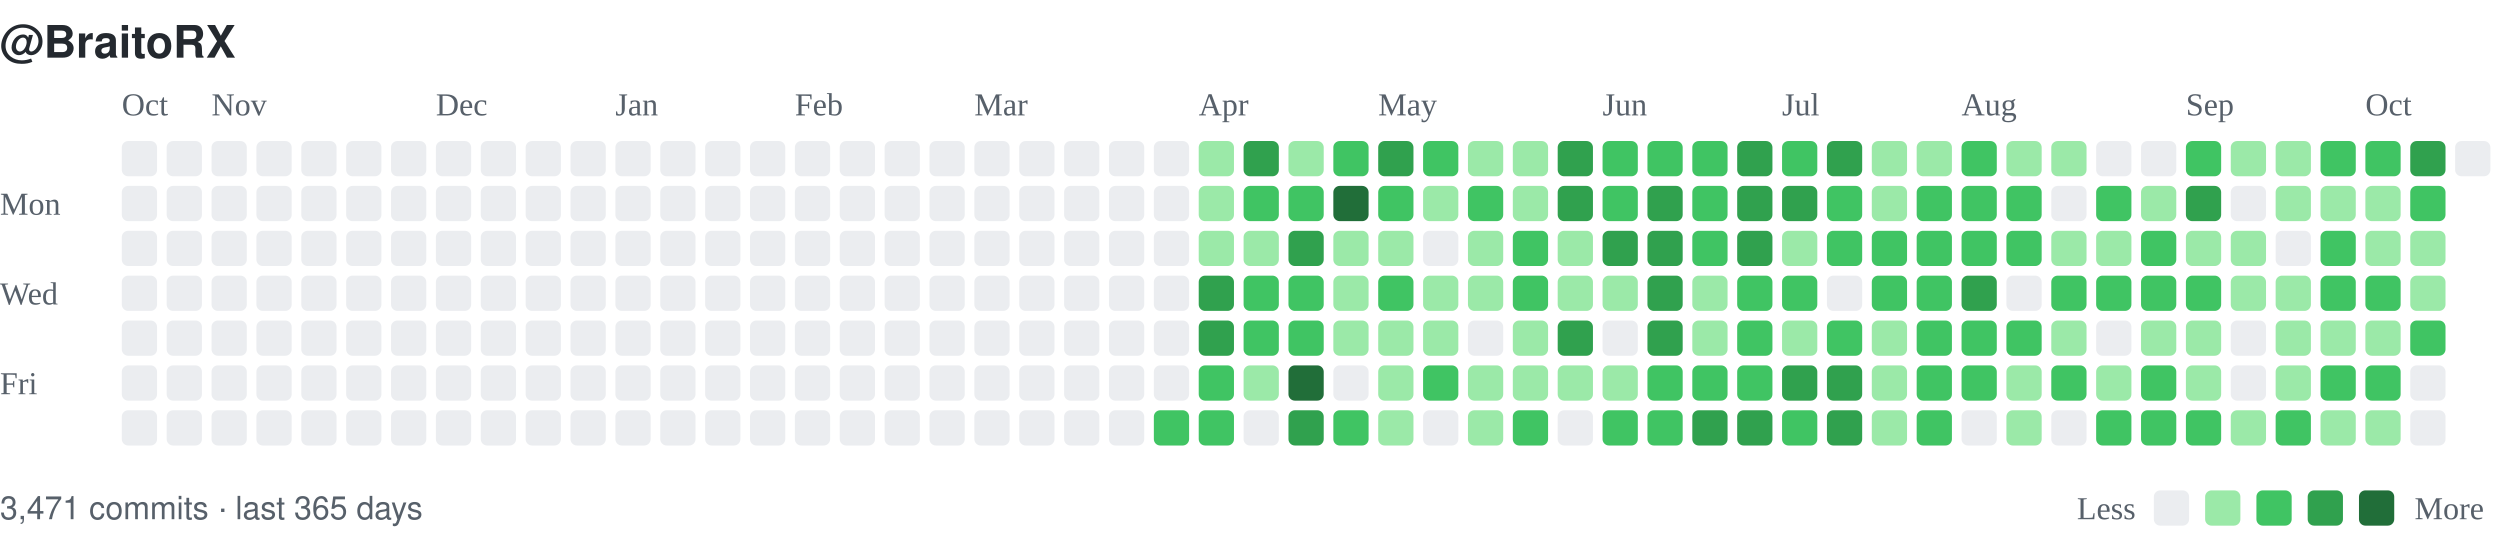
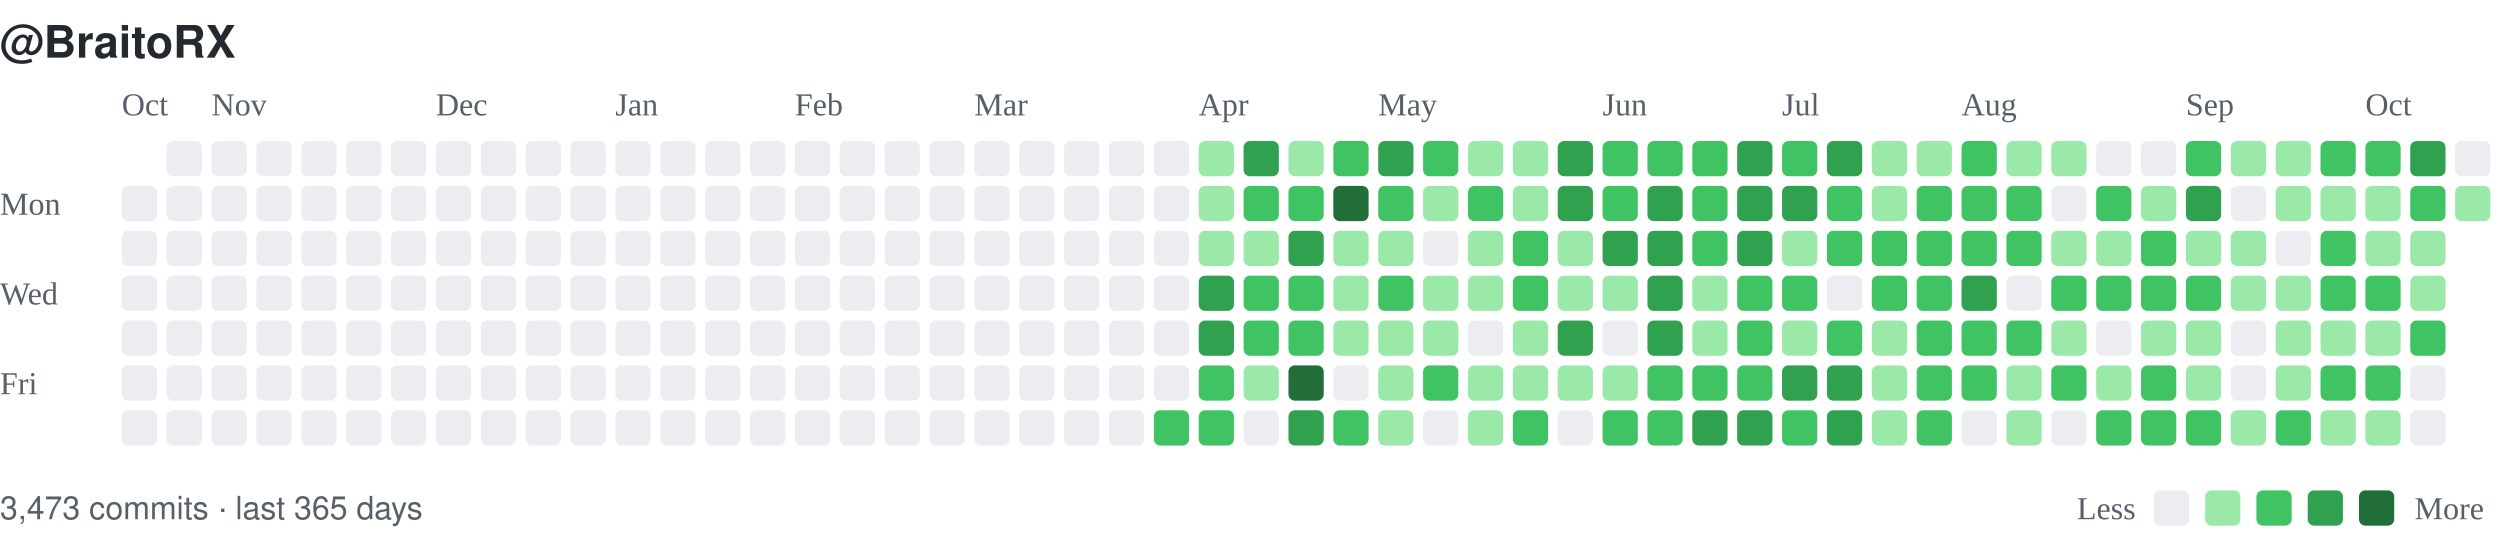
<svg xmlns="http://www.w3.org/2000/svg" width="780" height="170" viewBox="0 0 780 170" role="img">
  <text x="0" y="18" font-size="14" font-weight="600" fill="#24292f" font-family="ui-sans-serif,-apple-system,Segoe UI,Helvetica,Arial,sans-serif">@BraitoRX</text>
  <text x="0" y="67" font-size="10" fill="#57606a">Mon</text>
  <text x="0" y="95" font-size="10" fill="#57606a">Wed</text>
  <text x="0" y="123" font-size="10" fill="#57606a">Fri</text>
  <text x="38" y="36" font-size="10" fill="#57606a">Oct</text>
-   <rect x="38" y="44" width="11" height="11" rx="2" fill="#ebedf0" />
  <rect x="38" y="58" width="11" height="11" rx="2" fill="#ebedf0" />
  <rect x="38" y="72" width="11" height="11" rx="2" fill="#ebedf0" />
  <rect x="38" y="86" width="11" height="11" rx="2" fill="#ebedf0" />
  <rect x="38" y="100" width="11" height="11" rx="2" fill="#ebedf0" />
  <rect x="38" y="114" width="11" height="11" rx="2" fill="#ebedf0" />
  <rect x="38" y="128" width="11" height="11" rx="2" fill="#ebedf0" />
  <rect x="52" y="44" width="11" height="11" rx="2" fill="#ebedf0" />
  <rect x="52" y="58" width="11" height="11" rx="2" fill="#ebedf0" />
  <rect x="52" y="72" width="11" height="11" rx="2" fill="#ebedf0" />
  <rect x="52" y="86" width="11" height="11" rx="2" fill="#ebedf0" />
  <rect x="52" y="100" width="11" height="11" rx="2" fill="#ebedf0" />
  <rect x="52" y="114" width="11" height="11" rx="2" fill="#ebedf0" />
  <rect x="52" y="128" width="11" height="11" rx="2" fill="#ebedf0" />
  <text x="66" y="36" font-size="10" fill="#57606a">Nov</text>
  <rect x="66" y="44" width="11" height="11" rx="2" fill="#ebedf0" />
  <rect x="66" y="58" width="11" height="11" rx="2" fill="#ebedf0" />
  <rect x="66" y="72" width="11" height="11" rx="2" fill="#ebedf0" />
  <rect x="66" y="86" width="11" height="11" rx="2" fill="#ebedf0" />
  <rect x="66" y="100" width="11" height="11" rx="2" fill="#ebedf0" />
  <rect x="66" y="114" width="11" height="11" rx="2" fill="#ebedf0" />
  <rect x="66" y="128" width="11" height="11" rx="2" fill="#ebedf0" />
  <rect x="80" y="44" width="11" height="11" rx="2" fill="#ebedf0" />
  <rect x="80" y="58" width="11" height="11" rx="2" fill="#ebedf0" />
  <rect x="80" y="72" width="11" height="11" rx="2" fill="#ebedf0" />
  <rect x="80" y="86" width="11" height="11" rx="2" fill="#ebedf0" />
  <rect x="80" y="100" width="11" height="11" rx="2" fill="#ebedf0" />
  <rect x="80" y="114" width="11" height="11" rx="2" fill="#ebedf0" />
  <rect x="80" y="128" width="11" height="11" rx="2" fill="#ebedf0" />
  <rect x="94" y="44" width="11" height="11" rx="2" fill="#ebedf0" />
  <rect x="94" y="58" width="11" height="11" rx="2" fill="#ebedf0" />
  <rect x="94" y="72" width="11" height="11" rx="2" fill="#ebedf0" />
  <rect x="94" y="86" width="11" height="11" rx="2" fill="#ebedf0" />
  <rect x="94" y="100" width="11" height="11" rx="2" fill="#ebedf0" />
  <rect x="94" y="114" width="11" height="11" rx="2" fill="#ebedf0" />
  <rect x="94" y="128" width="11" height="11" rx="2" fill="#ebedf0" />
  <rect x="108" y="44" width="11" height="11" rx="2" fill="#ebedf0" />
  <rect x="108" y="58" width="11" height="11" rx="2" fill="#ebedf0" />
  <rect x="108" y="72" width="11" height="11" rx="2" fill="#ebedf0" />
  <rect x="108" y="86" width="11" height="11" rx="2" fill="#ebedf0" />
  <rect x="108" y="100" width="11" height="11" rx="2" fill="#ebedf0" />
  <rect x="108" y="114" width="11" height="11" rx="2" fill="#ebedf0" />
  <rect x="108" y="128" width="11" height="11" rx="2" fill="#ebedf0" />
  <rect x="122" y="44" width="11" height="11" rx="2" fill="#ebedf0" />
  <rect x="122" y="58" width="11" height="11" rx="2" fill="#ebedf0" />
  <rect x="122" y="72" width="11" height="11" rx="2" fill="#ebedf0" />
  <rect x="122" y="86" width="11" height="11" rx="2" fill="#ebedf0" />
  <rect x="122" y="100" width="11" height="11" rx="2" fill="#ebedf0" />
  <rect x="122" y="114" width="11" height="11" rx="2" fill="#ebedf0" />
  <rect x="122" y="128" width="11" height="11" rx="2" fill="#ebedf0" />
  <text x="136" y="36" font-size="10" fill="#57606a">Dec</text>
  <rect x="136" y="44" width="11" height="11" rx="2" fill="#ebedf0" />
  <rect x="136" y="58" width="11" height="11" rx="2" fill="#ebedf0" />
  <rect x="136" y="72" width="11" height="11" rx="2" fill="#ebedf0" />
  <rect x="136" y="86" width="11" height="11" rx="2" fill="#ebedf0" />
  <rect x="136" y="100" width="11" height="11" rx="2" fill="#ebedf0" />
  <rect x="136" y="114" width="11" height="11" rx="2" fill="#ebedf0" />
  <rect x="136" y="128" width="11" height="11" rx="2" fill="#ebedf0" />
  <rect x="150" y="44" width="11" height="11" rx="2" fill="#ebedf0" />
  <rect x="150" y="58" width="11" height="11" rx="2" fill="#ebedf0" />
  <rect x="150" y="72" width="11" height="11" rx="2" fill="#ebedf0" />
  <rect x="150" y="86" width="11" height="11" rx="2" fill="#ebedf0" />
  <rect x="150" y="100" width="11" height="11" rx="2" fill="#ebedf0" />
  <rect x="150" y="114" width="11" height="11" rx="2" fill="#ebedf0" />
  <rect x="150" y="128" width="11" height="11" rx="2" fill="#ebedf0" />
  <rect x="164" y="44" width="11" height="11" rx="2" fill="#ebedf0" />
  <rect x="164" y="58" width="11" height="11" rx="2" fill="#ebedf0" />
  <rect x="164" y="72" width="11" height="11" rx="2" fill="#ebedf0" />
  <rect x="164" y="86" width="11" height="11" rx="2" fill="#ebedf0" />
  <rect x="164" y="100" width="11" height="11" rx="2" fill="#ebedf0" />
  <rect x="164" y="114" width="11" height="11" rx="2" fill="#ebedf0" />
  <rect x="164" y="128" width="11" height="11" rx="2" fill="#ebedf0" />
  <rect x="178" y="44" width="11" height="11" rx="2" fill="#ebedf0" />
  <rect x="178" y="58" width="11" height="11" rx="2" fill="#ebedf0" />
  <rect x="178" y="72" width="11" height="11" rx="2" fill="#ebedf0" />
  <rect x="178" y="86" width="11" height="11" rx="2" fill="#ebedf0" />
  <rect x="178" y="100" width="11" height="11" rx="2" fill="#ebedf0" />
  <rect x="178" y="114" width="11" height="11" rx="2" fill="#ebedf0" />
  <rect x="178" y="128" width="11" height="11" rx="2" fill="#ebedf0" />
  <text x="192" y="36" font-size="10" fill="#57606a">Jan</text>
  <rect x="192" y="44" width="11" height="11" rx="2" fill="#ebedf0" />
  <rect x="192" y="58" width="11" height="11" rx="2" fill="#ebedf0" />
  <rect x="192" y="72" width="11" height="11" rx="2" fill="#ebedf0" />
  <rect x="192" y="86" width="11" height="11" rx="2" fill="#ebedf0" />
  <rect x="192" y="100" width="11" height="11" rx="2" fill="#ebedf0" />
  <rect x="192" y="114" width="11" height="11" rx="2" fill="#ebedf0" />
  <rect x="192" y="128" width="11" height="11" rx="2" fill="#ebedf0" />
  <rect x="206" y="44" width="11" height="11" rx="2" fill="#ebedf0" />
  <rect x="206" y="58" width="11" height="11" rx="2" fill="#ebedf0" />
  <rect x="206" y="72" width="11" height="11" rx="2" fill="#ebedf0" />
  <rect x="206" y="86" width="11" height="11" rx="2" fill="#ebedf0" />
  <rect x="206" y="100" width="11" height="11" rx="2" fill="#ebedf0" />
  <rect x="206" y="114" width="11" height="11" rx="2" fill="#ebedf0" />
  <rect x="206" y="128" width="11" height="11" rx="2" fill="#ebedf0" />
  <rect x="220" y="44" width="11" height="11" rx="2" fill="#ebedf0" />
  <rect x="220" y="58" width="11" height="11" rx="2" fill="#ebedf0" />
  <rect x="220" y="72" width="11" height="11" rx="2" fill="#ebedf0" />
  <rect x="220" y="86" width="11" height="11" rx="2" fill="#ebedf0" />
  <rect x="220" y="100" width="11" height="11" rx="2" fill="#ebedf0" />
  <rect x="220" y="114" width="11" height="11" rx="2" fill="#ebedf0" />
  <rect x="220" y="128" width="11" height="11" rx="2" fill="#ebedf0" />
  <rect x="234" y="44" width="11" height="11" rx="2" fill="#ebedf0" />
  <rect x="234" y="58" width="11" height="11" rx="2" fill="#ebedf0" />
  <rect x="234" y="72" width="11" height="11" rx="2" fill="#ebedf0" />
  <rect x="234" y="86" width="11" height="11" rx="2" fill="#ebedf0" />
  <rect x="234" y="100" width="11" height="11" rx="2" fill="#ebedf0" />
  <rect x="234" y="114" width="11" height="11" rx="2" fill="#ebedf0" />
  <rect x="234" y="128" width="11" height="11" rx="2" fill="#ebedf0" />
  <text x="248" y="36" font-size="10" fill="#57606a">Feb</text>
  <rect x="248" y="44" width="11" height="11" rx="2" fill="#ebedf0" />
  <rect x="248" y="58" width="11" height="11" rx="2" fill="#ebedf0" />
  <rect x="248" y="72" width="11" height="11" rx="2" fill="#ebedf0" />
  <rect x="248" y="86" width="11" height="11" rx="2" fill="#ebedf0" />
  <rect x="248" y="100" width="11" height="11" rx="2" fill="#ebedf0" />
  <rect x="248" y="114" width="11" height="11" rx="2" fill="#ebedf0" />
  <rect x="248" y="128" width="11" height="11" rx="2" fill="#ebedf0" />
  <rect x="262" y="44" width="11" height="11" rx="2" fill="#ebedf0" />
  <rect x="262" y="58" width="11" height="11" rx="2" fill="#ebedf0" />
  <rect x="262" y="72" width="11" height="11" rx="2" fill="#ebedf0" />
  <rect x="262" y="86" width="11" height="11" rx="2" fill="#ebedf0" />
  <rect x="262" y="100" width="11" height="11" rx="2" fill="#ebedf0" />
  <rect x="262" y="114" width="11" height="11" rx="2" fill="#ebedf0" />
  <rect x="262" y="128" width="11" height="11" rx="2" fill="#ebedf0" />
  <rect x="276" y="44" width="11" height="11" rx="2" fill="#ebedf0" />
  <rect x="276" y="58" width="11" height="11" rx="2" fill="#ebedf0" />
  <rect x="276" y="72" width="11" height="11" rx="2" fill="#ebedf0" />
  <rect x="276" y="86" width="11" height="11" rx="2" fill="#ebedf0" />
  <rect x="276" y="100" width="11" height="11" rx="2" fill="#ebedf0" />
  <rect x="276" y="114" width="11" height="11" rx="2" fill="#ebedf0" />
  <rect x="276" y="128" width="11" height="11" rx="2" fill="#ebedf0" />
  <rect x="290" y="44" width="11" height="11" rx="2" fill="#ebedf0" />
  <rect x="290" y="58" width="11" height="11" rx="2" fill="#ebedf0" />
  <rect x="290" y="72" width="11" height="11" rx="2" fill="#ebedf0" />
  <rect x="290" y="86" width="11" height="11" rx="2" fill="#ebedf0" />
  <rect x="290" y="100" width="11" height="11" rx="2" fill="#ebedf0" />
  <rect x="290" y="114" width="11" height="11" rx="2" fill="#ebedf0" />
  <rect x="290" y="128" width="11" height="11" rx="2" fill="#ebedf0" />
  <text x="304" y="36" font-size="10" fill="#57606a">Mar</text>
  <rect x="304" y="44" width="11" height="11" rx="2" fill="#ebedf0" />
  <rect x="304" y="58" width="11" height="11" rx="2" fill="#ebedf0" />
  <rect x="304" y="72" width="11" height="11" rx="2" fill="#ebedf0" />
  <rect x="304" y="86" width="11" height="11" rx="2" fill="#ebedf0" />
  <rect x="304" y="100" width="11" height="11" rx="2" fill="#ebedf0" />
  <rect x="304" y="114" width="11" height="11" rx="2" fill="#ebedf0" />
  <rect x="304" y="128" width="11" height="11" rx="2" fill="#ebedf0" />
  <rect x="318" y="44" width="11" height="11" rx="2" fill="#ebedf0" />
  <rect x="318" y="58" width="11" height="11" rx="2" fill="#ebedf0" />
  <rect x="318" y="72" width="11" height="11" rx="2" fill="#ebedf0" />
  <rect x="318" y="86" width="11" height="11" rx="2" fill="#ebedf0" />
  <rect x="318" y="100" width="11" height="11" rx="2" fill="#ebedf0" />
  <rect x="318" y="114" width="11" height="11" rx="2" fill="#ebedf0" />
  <rect x="318" y="128" width="11" height="11" rx="2" fill="#ebedf0" />
  <rect x="332" y="44" width="11" height="11" rx="2" fill="#ebedf0" />
  <rect x="332" y="58" width="11" height="11" rx="2" fill="#ebedf0" />
  <rect x="332" y="72" width="11" height="11" rx="2" fill="#ebedf0" />
  <rect x="332" y="86" width="11" height="11" rx="2" fill="#ebedf0" />
  <rect x="332" y="100" width="11" height="11" rx="2" fill="#ebedf0" />
  <rect x="332" y="114" width="11" height="11" rx="2" fill="#ebedf0" />
  <rect x="332" y="128" width="11" height="11" rx="2" fill="#ebedf0" />
  <rect x="346" y="44" width="11" height="11" rx="2" fill="#ebedf0" />
  <rect x="346" y="58" width="11" height="11" rx="2" fill="#ebedf0" />
  <rect x="346" y="72" width="11" height="11" rx="2" fill="#ebedf0" />
  <rect x="346" y="86" width="11" height="11" rx="2" fill="#ebedf0" />
  <rect x="346" y="100" width="11" height="11" rx="2" fill="#ebedf0" />
  <rect x="346" y="114" width="11" height="11" rx="2" fill="#ebedf0" />
  <rect x="346" y="128" width="11" height="11" rx="2" fill="#ebedf0" />
  <rect x="360" y="44" width="11" height="11" rx="2" fill="#ebedf0" />
  <rect x="360" y="58" width="11" height="11" rx="2" fill="#ebedf0" />
  <rect x="360" y="72" width="11" height="11" rx="2" fill="#ebedf0" />
  <rect x="360" y="86" width="11" height="11" rx="2" fill="#ebedf0" />
  <rect x="360" y="100" width="11" height="11" rx="2" fill="#ebedf0" />
  <rect x="360" y="114" width="11" height="11" rx="2" fill="#ebedf0" />
  <rect x="360" y="128" width="11" height="11" rx="2" fill="#40c463" />
  <text x="374" y="36" font-size="10" fill="#57606a">Apr</text>
  <rect x="374" y="44" width="11" height="11" rx="2" fill="#9be9a8" />
  <rect x="374" y="58" width="11" height="11" rx="2" fill="#9be9a8" />
  <rect x="374" y="72" width="11" height="11" rx="2" fill="#9be9a8" />
  <rect x="374" y="86" width="11" height="11" rx="2" fill="#30a14e" />
  <rect x="374" y="100" width="11" height="11" rx="2" fill="#30a14e" />
  <rect x="374" y="114" width="11" height="11" rx="2" fill="#40c463" />
  <rect x="374" y="128" width="11" height="11" rx="2" fill="#40c463" />
  <rect x="388" y="44" width="11" height="11" rx="2" fill="#30a14e" />
  <rect x="388" y="58" width="11" height="11" rx="2" fill="#40c463" />
  <rect x="388" y="72" width="11" height="11" rx="2" fill="#9be9a8" />
  <rect x="388" y="86" width="11" height="11" rx="2" fill="#40c463" />
  <rect x="388" y="100" width="11" height="11" rx="2" fill="#40c463" />
  <rect x="388" y="114" width="11" height="11" rx="2" fill="#9be9a8" />
  <rect x="388" y="128" width="11" height="11" rx="2" fill="#ebedf0" />
  <rect x="402" y="44" width="11" height="11" rx="2" fill="#9be9a8" />
  <rect x="402" y="58" width="11" height="11" rx="2" fill="#40c463" />
  <rect x="402" y="72" width="11" height="11" rx="2" fill="#30a14e" />
  <rect x="402" y="86" width="11" height="11" rx="2" fill="#40c463" />
  <rect x="402" y="100" width="11" height="11" rx="2" fill="#40c463" />
  <rect x="402" y="114" width="11" height="11" rx="2" fill="#216e39" />
  <rect x="402" y="128" width="11" height="11" rx="2" fill="#30a14e" />
  <rect x="416" y="44" width="11" height="11" rx="2" fill="#40c463" />
  <rect x="416" y="58" width="11" height="11" rx="2" fill="#216e39" />
  <rect x="416" y="72" width="11" height="11" rx="2" fill="#9be9a8" />
  <rect x="416" y="86" width="11" height="11" rx="2" fill="#9be9a8" />
  <rect x="416" y="100" width="11" height="11" rx="2" fill="#9be9a8" />
  <rect x="416" y="114" width="11" height="11" rx="2" fill="#ebedf0" />
  <rect x="416" y="128" width="11" height="11" rx="2" fill="#40c463" />
  <text x="430" y="36" font-size="10" fill="#57606a">May</text>
  <rect x="430" y="44" width="11" height="11" rx="2" fill="#30a14e" />
  <rect x="430" y="58" width="11" height="11" rx="2" fill="#40c463" />
  <rect x="430" y="72" width="11" height="11" rx="2" fill="#9be9a8" />
  <rect x="430" y="86" width="11" height="11" rx="2" fill="#40c463" />
  <rect x="430" y="100" width="11" height="11" rx="2" fill="#9be9a8" />
  <rect x="430" y="114" width="11" height="11" rx="2" fill="#9be9a8" />
  <rect x="430" y="128" width="11" height="11" rx="2" fill="#9be9a8" />
  <rect x="444" y="44" width="11" height="11" rx="2" fill="#40c463" />
  <rect x="444" y="58" width="11" height="11" rx="2" fill="#9be9a8" />
  <rect x="444" y="72" width="11" height="11" rx="2" fill="#ebedf0" />
  <rect x="444" y="86" width="11" height="11" rx="2" fill="#9be9a8" />
  <rect x="444" y="100" width="11" height="11" rx="2" fill="#9be9a8" />
  <rect x="444" y="114" width="11" height="11" rx="2" fill="#40c463" />
  <rect x="444" y="128" width="11" height="11" rx="2" fill="#ebedf0" />
  <rect x="458" y="44" width="11" height="11" rx="2" fill="#9be9a8" />
  <rect x="458" y="58" width="11" height="11" rx="2" fill="#40c463" />
  <rect x="458" y="72" width="11" height="11" rx="2" fill="#9be9a8" />
  <rect x="458" y="86" width="11" height="11" rx="2" fill="#9be9a8" />
  <rect x="458" y="100" width="11" height="11" rx="2" fill="#ebedf0" />
  <rect x="458" y="114" width="11" height="11" rx="2" fill="#9be9a8" />
  <rect x="458" y="128" width="11" height="11" rx="2" fill="#9be9a8" />
  <rect x="472" y="44" width="11" height="11" rx="2" fill="#9be9a8" />
  <rect x="472" y="58" width="11" height="11" rx="2" fill="#9be9a8" />
  <rect x="472" y="72" width="11" height="11" rx="2" fill="#40c463" />
  <rect x="472" y="86" width="11" height="11" rx="2" fill="#40c463" />
  <rect x="472" y="100" width="11" height="11" rx="2" fill="#9be9a8" />
  <rect x="472" y="114" width="11" height="11" rx="2" fill="#9be9a8" />
  <rect x="472" y="128" width="11" height="11" rx="2" fill="#40c463" />
  <rect x="486" y="44" width="11" height="11" rx="2" fill="#30a14e" />
  <rect x="486" y="58" width="11" height="11" rx="2" fill="#30a14e" />
  <rect x="486" y="72" width="11" height="11" rx="2" fill="#9be9a8" />
  <rect x="486" y="86" width="11" height="11" rx="2" fill="#9be9a8" />
  <rect x="486" y="100" width="11" height="11" rx="2" fill="#30a14e" />
  <rect x="486" y="114" width="11" height="11" rx="2" fill="#9be9a8" />
  <rect x="486" y="128" width="11" height="11" rx="2" fill="#ebedf0" />
  <text x="500" y="36" font-size="10" fill="#57606a">Jun</text>
  <rect x="500" y="44" width="11" height="11" rx="2" fill="#40c463" />
  <rect x="500" y="58" width="11" height="11" rx="2" fill="#40c463" />
  <rect x="500" y="72" width="11" height="11" rx="2" fill="#30a14e" />
  <rect x="500" y="86" width="11" height="11" rx="2" fill="#9be9a8" />
  <rect x="500" y="100" width="11" height="11" rx="2" fill="#ebedf0" />
  <rect x="500" y="114" width="11" height="11" rx="2" fill="#9be9a8" />
  <rect x="500" y="128" width="11" height="11" rx="2" fill="#40c463" />
  <rect x="514" y="44" width="11" height="11" rx="2" fill="#40c463" />
  <rect x="514" y="58" width="11" height="11" rx="2" fill="#30a14e" />
  <rect x="514" y="72" width="11" height="11" rx="2" fill="#30a14e" />
  <rect x="514" y="86" width="11" height="11" rx="2" fill="#30a14e" />
  <rect x="514" y="100" width="11" height="11" rx="2" fill="#30a14e" />
  <rect x="514" y="114" width="11" height="11" rx="2" fill="#40c463" />
  <rect x="514" y="128" width="11" height="11" rx="2" fill="#40c463" />
  <rect x="528" y="44" width="11" height="11" rx="2" fill="#40c463" />
  <rect x="528" y="58" width="11" height="11" rx="2" fill="#40c463" />
  <rect x="528" y="72" width="11" height="11" rx="2" fill="#40c463" />
  <rect x="528" y="86" width="11" height="11" rx="2" fill="#9be9a8" />
  <rect x="528" y="100" width="11" height="11" rx="2" fill="#9be9a8" />
  <rect x="528" y="114" width="11" height="11" rx="2" fill="#40c463" />
  <rect x="528" y="128" width="11" height="11" rx="2" fill="#30a14e" />
  <rect x="542" y="44" width="11" height="11" rx="2" fill="#30a14e" />
  <rect x="542" y="58" width="11" height="11" rx="2" fill="#30a14e" />
  <rect x="542" y="72" width="11" height="11" rx="2" fill="#30a14e" />
  <rect x="542" y="86" width="11" height="11" rx="2" fill="#40c463" />
  <rect x="542" y="100" width="11" height="11" rx="2" fill="#40c463" />
  <rect x="542" y="114" width="11" height="11" rx="2" fill="#40c463" />
  <rect x="542" y="128" width="11" height="11" rx="2" fill="#30a14e" />
  <text x="556" y="36" font-size="10" fill="#57606a">Jul</text>
  <rect x="556" y="44" width="11" height="11" rx="2" fill="#40c463" />
  <rect x="556" y="58" width="11" height="11" rx="2" fill="#30a14e" />
  <rect x="556" y="72" width="11" height="11" rx="2" fill="#9be9a8" />
  <rect x="556" y="86" width="11" height="11" rx="2" fill="#40c463" />
  <rect x="556" y="100" width="11" height="11" rx="2" fill="#9be9a8" />
  <rect x="556" y="114" width="11" height="11" rx="2" fill="#30a14e" />
  <rect x="556" y="128" width="11" height="11" rx="2" fill="#40c463" />
  <rect x="570" y="44" width="11" height="11" rx="2" fill="#30a14e" />
  <rect x="570" y="58" width="11" height="11" rx="2" fill="#40c463" />
  <rect x="570" y="72" width="11" height="11" rx="2" fill="#40c463" />
  <rect x="570" y="86" width="11" height="11" rx="2" fill="#ebedf0" />
  <rect x="570" y="100" width="11" height="11" rx="2" fill="#40c463" />
  <rect x="570" y="114" width="11" height="11" rx="2" fill="#30a14e" />
  <rect x="570" y="128" width="11" height="11" rx="2" fill="#30a14e" />
  <rect x="584" y="44" width="11" height="11" rx="2" fill="#9be9a8" />
  <rect x="584" y="58" width="11" height="11" rx="2" fill="#9be9a8" />
  <rect x="584" y="72" width="11" height="11" rx="2" fill="#40c463" />
  <rect x="584" y="86" width="11" height="11" rx="2" fill="#40c463" />
  <rect x="584" y="100" width="11" height="11" rx="2" fill="#9be9a8" />
  <rect x="584" y="114" width="11" height="11" rx="2" fill="#9be9a8" />
  <rect x="584" y="128" width="11" height="11" rx="2" fill="#9be9a8" />
  <rect x="598" y="44" width="11" height="11" rx="2" fill="#9be9a8" />
  <rect x="598" y="58" width="11" height="11" rx="2" fill="#40c463" />
  <rect x="598" y="72" width="11" height="11" rx="2" fill="#40c463" />
  <rect x="598" y="86" width="11" height="11" rx="2" fill="#40c463" />
  <rect x="598" y="100" width="11" height="11" rx="2" fill="#40c463" />
  <rect x="598" y="114" width="11" height="11" rx="2" fill="#40c463" />
  <rect x="598" y="128" width="11" height="11" rx="2" fill="#40c463" />
  <text x="612" y="36" font-size="10" fill="#57606a">Aug</text>
  <rect x="612" y="44" width="11" height="11" rx="2" fill="#40c463" />
  <rect x="612" y="58" width="11" height="11" rx="2" fill="#40c463" />
  <rect x="612" y="72" width="11" height="11" rx="2" fill="#40c463" />
  <rect x="612" y="86" width="11" height="11" rx="2" fill="#30a14e" />
  <rect x="612" y="100" width="11" height="11" rx="2" fill="#40c463" />
  <rect x="612" y="114" width="11" height="11" rx="2" fill="#40c463" />
  <rect x="612" y="128" width="11" height="11" rx="2" fill="#ebedf0" />
  <rect x="626" y="44" width="11" height="11" rx="2" fill="#9be9a8" />
  <rect x="626" y="58" width="11" height="11" rx="2" fill="#40c463" />
  <rect x="626" y="72" width="11" height="11" rx="2" fill="#40c463" />
  <rect x="626" y="86" width="11" height="11" rx="2" fill="#ebedf0" />
  <rect x="626" y="100" width="11" height="11" rx="2" fill="#40c463" />
  <rect x="626" y="114" width="11" height="11" rx="2" fill="#9be9a8" />
  <rect x="626" y="128" width="11" height="11" rx="2" fill="#9be9a8" />
  <rect x="640" y="44" width="11" height="11" rx="2" fill="#9be9a8" />
  <rect x="640" y="58" width="11" height="11" rx="2" fill="#ebedf0" />
  <rect x="640" y="72" width="11" height="11" rx="2" fill="#9be9a8" />
  <rect x="640" y="86" width="11" height="11" rx="2" fill="#40c463" />
  <rect x="640" y="100" width="11" height="11" rx="2" fill="#9be9a8" />
  <rect x="640" y="114" width="11" height="11" rx="2" fill="#40c463" />
  <rect x="640" y="128" width="11" height="11" rx="2" fill="#ebedf0" />
  <rect x="654" y="44" width="11" height="11" rx="2" fill="#ebedf0" />
  <rect x="654" y="58" width="11" height="11" rx="2" fill="#40c463" />
  <rect x="654" y="72" width="11" height="11" rx="2" fill="#9be9a8" />
  <rect x="654" y="86" width="11" height="11" rx="2" fill="#40c463" />
  <rect x="654" y="100" width="11" height="11" rx="2" fill="#ebedf0" />
  <rect x="654" y="114" width="11" height="11" rx="2" fill="#9be9a8" />
  <rect x="654" y="128" width="11" height="11" rx="2" fill="#40c463" />
  <rect x="668" y="44" width="11" height="11" rx="2" fill="#ebedf0" />
  <rect x="668" y="58" width="11" height="11" rx="2" fill="#9be9a8" />
  <rect x="668" y="72" width="11" height="11" rx="2" fill="#40c463" />
  <rect x="668" y="86" width="11" height="11" rx="2" fill="#40c463" />
  <rect x="668" y="100" width="11" height="11" rx="2" fill="#9be9a8" />
  <rect x="668" y="114" width="11" height="11" rx="2" fill="#40c463" />
  <rect x="668" y="128" width="11" height="11" rx="2" fill="#40c463" />
  <text x="682" y="36" font-size="10" fill="#57606a">Sep</text>
  <rect x="682" y="44" width="11" height="11" rx="2" fill="#40c463" />
  <rect x="682" y="58" width="11" height="11" rx="2" fill="#30a14e" />
  <rect x="682" y="72" width="11" height="11" rx="2" fill="#9be9a8" />
  <rect x="682" y="86" width="11" height="11" rx="2" fill="#40c463" />
  <rect x="682" y="100" width="11" height="11" rx="2" fill="#9be9a8" />
  <rect x="682" y="114" width="11" height="11" rx="2" fill="#9be9a8" />
  <rect x="682" y="128" width="11" height="11" rx="2" fill="#40c463" />
  <rect x="696" y="44" width="11" height="11" rx="2" fill="#9be9a8" />
  <rect x="696" y="58" width="11" height="11" rx="2" fill="#ebedf0" />
  <rect x="696" y="72" width="11" height="11" rx="2" fill="#9be9a8" />
  <rect x="696" y="86" width="11" height="11" rx="2" fill="#9be9a8" />
  <rect x="696" y="100" width="11" height="11" rx="2" fill="#ebedf0" />
  <rect x="696" y="114" width="11" height="11" rx="2" fill="#ebedf0" />
  <rect x="696" y="128" width="11" height="11" rx="2" fill="#9be9a8" />
  <rect x="710" y="44" width="11" height="11" rx="2" fill="#9be9a8" />
  <rect x="710" y="58" width="11" height="11" rx="2" fill="#9be9a8" />
  <rect x="710" y="72" width="11" height="11" rx="2" fill="#ebedf0" />
  <rect x="710" y="86" width="11" height="11" rx="2" fill="#9be9a8" />
  <rect x="710" y="100" width="11" height="11" rx="2" fill="#9be9a8" />
  <rect x="710" y="114" width="11" height="11" rx="2" fill="#9be9a8" />
  <rect x="710" y="128" width="11" height="11" rx="2" fill="#40c463" />
  <rect x="724" y="44" width="11" height="11" rx="2" fill="#40c463" />
  <rect x="724" y="58" width="11" height="11" rx="2" fill="#9be9a8" />
  <rect x="724" y="72" width="11" height="11" rx="2" fill="#40c463" />
  <rect x="724" y="86" width="11" height="11" rx="2" fill="#40c463" />
  <rect x="724" y="100" width="11" height="11" rx="2" fill="#9be9a8" />
  <rect x="724" y="114" width="11" height="11" rx="2" fill="#40c463" />
  <rect x="724" y="128" width="11" height="11" rx="2" fill="#9be9a8" />
  <text x="738" y="36" font-size="10" fill="#57606a">Oct</text>
  <rect x="738" y="44" width="11" height="11" rx="2" fill="#40c463" />
  <rect x="738" y="58" width="11" height="11" rx="2" fill="#9be9a8" />
  <rect x="738" y="72" width="11" height="11" rx="2" fill="#9be9a8" />
  <rect x="738" y="86" width="11" height="11" rx="2" fill="#40c463" />
  <rect x="738" y="100" width="11" height="11" rx="2" fill="#9be9a8" />
  <rect x="738" y="114" width="11" height="11" rx="2" fill="#40c463" />
  <rect x="738" y="128" width="11" height="11" rx="2" fill="#9be9a8" />
  <rect x="752" y="44" width="11" height="11" rx="2" fill="#30a14e" />
  <rect x="752" y="58" width="11" height="11" rx="2" fill="#40c463" />
  <rect x="752" y="72" width="11" height="11" rx="2" fill="#9be9a8" />
  <rect x="752" y="86" width="11" height="11" rx="2" fill="#9be9a8" />
  <rect x="752" y="100" width="11" height="11" rx="2" fill="#40c463" />
  <rect x="752" y="114" width="11" height="11" rx="2" fill="#ebedf0" />
  <rect x="752" y="128" width="11" height="11" rx="2" fill="#ebedf0" />
  <rect x="766" y="44" width="11" height="11" rx="2" fill="#ebedf0" />
+   <rect x="766" y="58" width="11" height="11" rx="2" fill="#9be9a8" />
  <text x="648" y="162" font-size="10" fill="#57606a">Less</text>
  <rect x="672" y="153" width="11" height="11" rx="2" fill="#ebedf0" />
  <rect x="688" y="153" width="11" height="11" rx="2" fill="#9be9a8" />
  <rect x="704" y="153" width="11" height="11" rx="2" fill="#40c463" />
  <rect x="720" y="153" width="11" height="11" rx="2" fill="#30a14e" />
  <rect x="736" y="153" width="11" height="11" rx="2" fill="#216e39" />
  <text x="775" y="162" font-size="10" fill="#57606a" text-anchor="end">More</text>
-   <text x="0" y="162" font-size="10" fill="#57606a" font-family="ui-sans-serif,-apple-system,Segoe UI,Helvetica,Arial,sans-serif">3,471 commits · last 365 days</text>
+   <text x="0" y="162" font-size="10" fill="#57606a" font-family="ui-sans-serif,-apple-system,Segoe UI,Helvetica,Arial,sans-serif">3,473 commits · last 365 days</text>
</svg>
